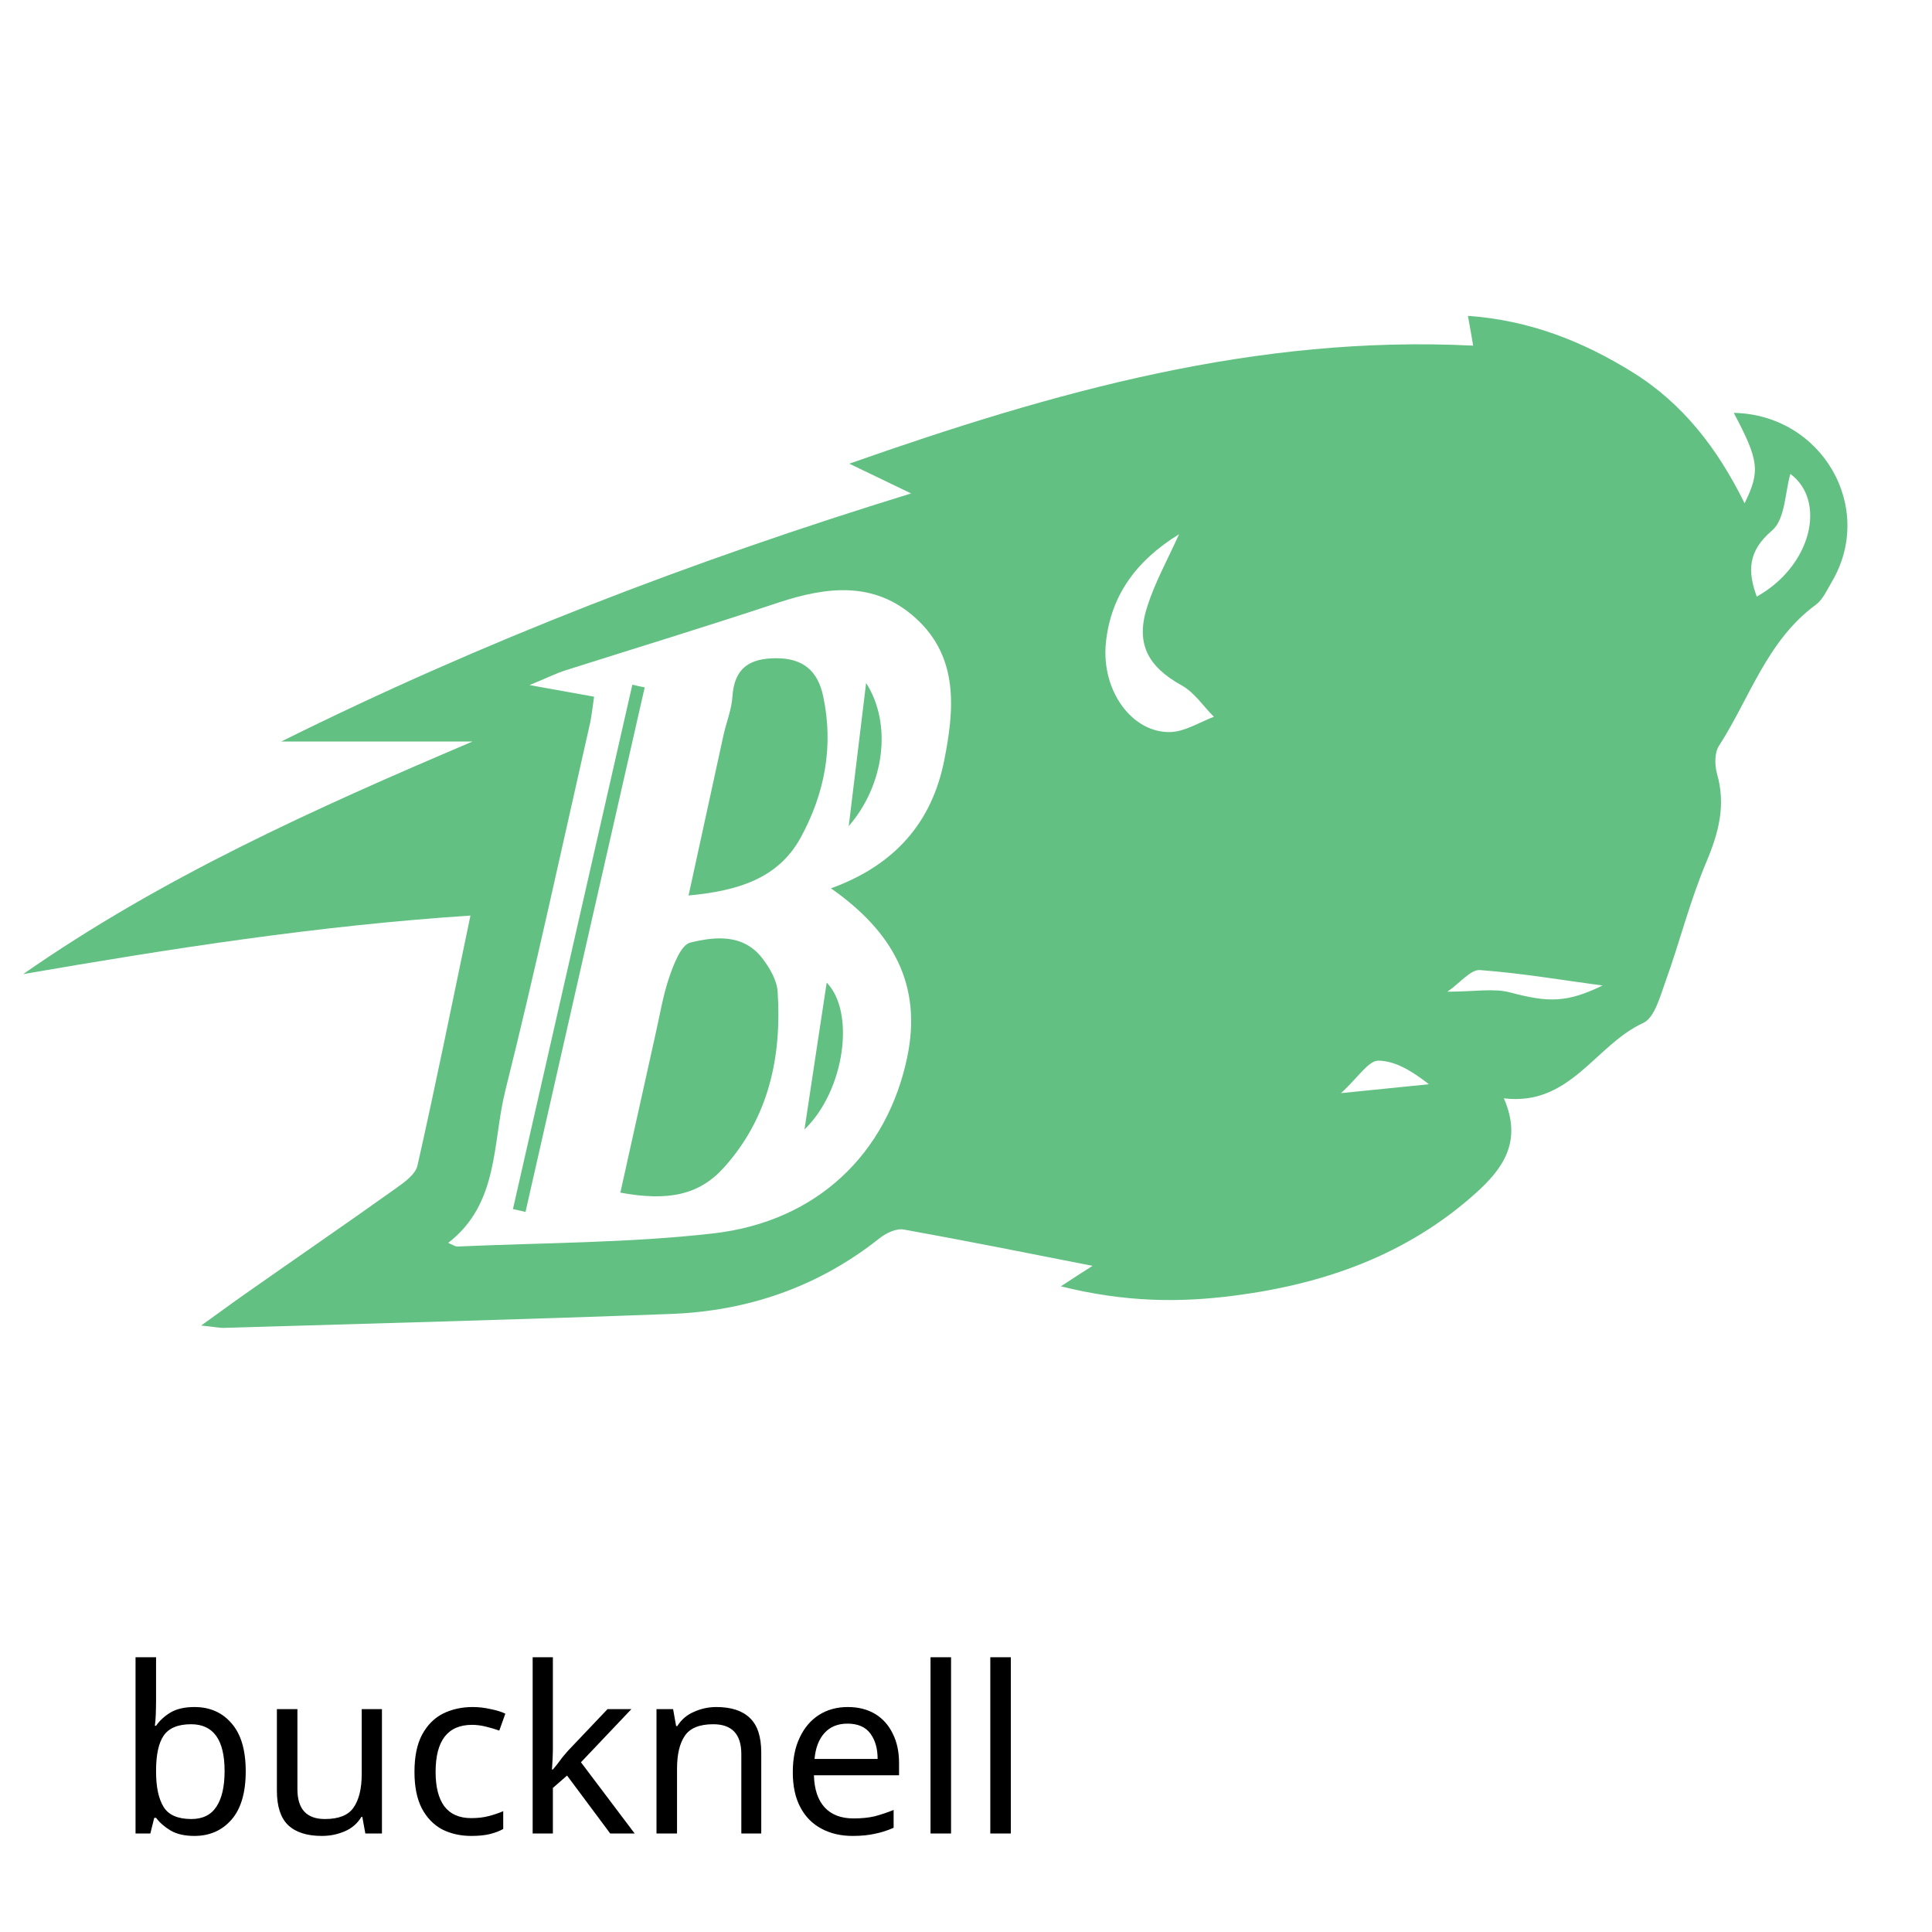
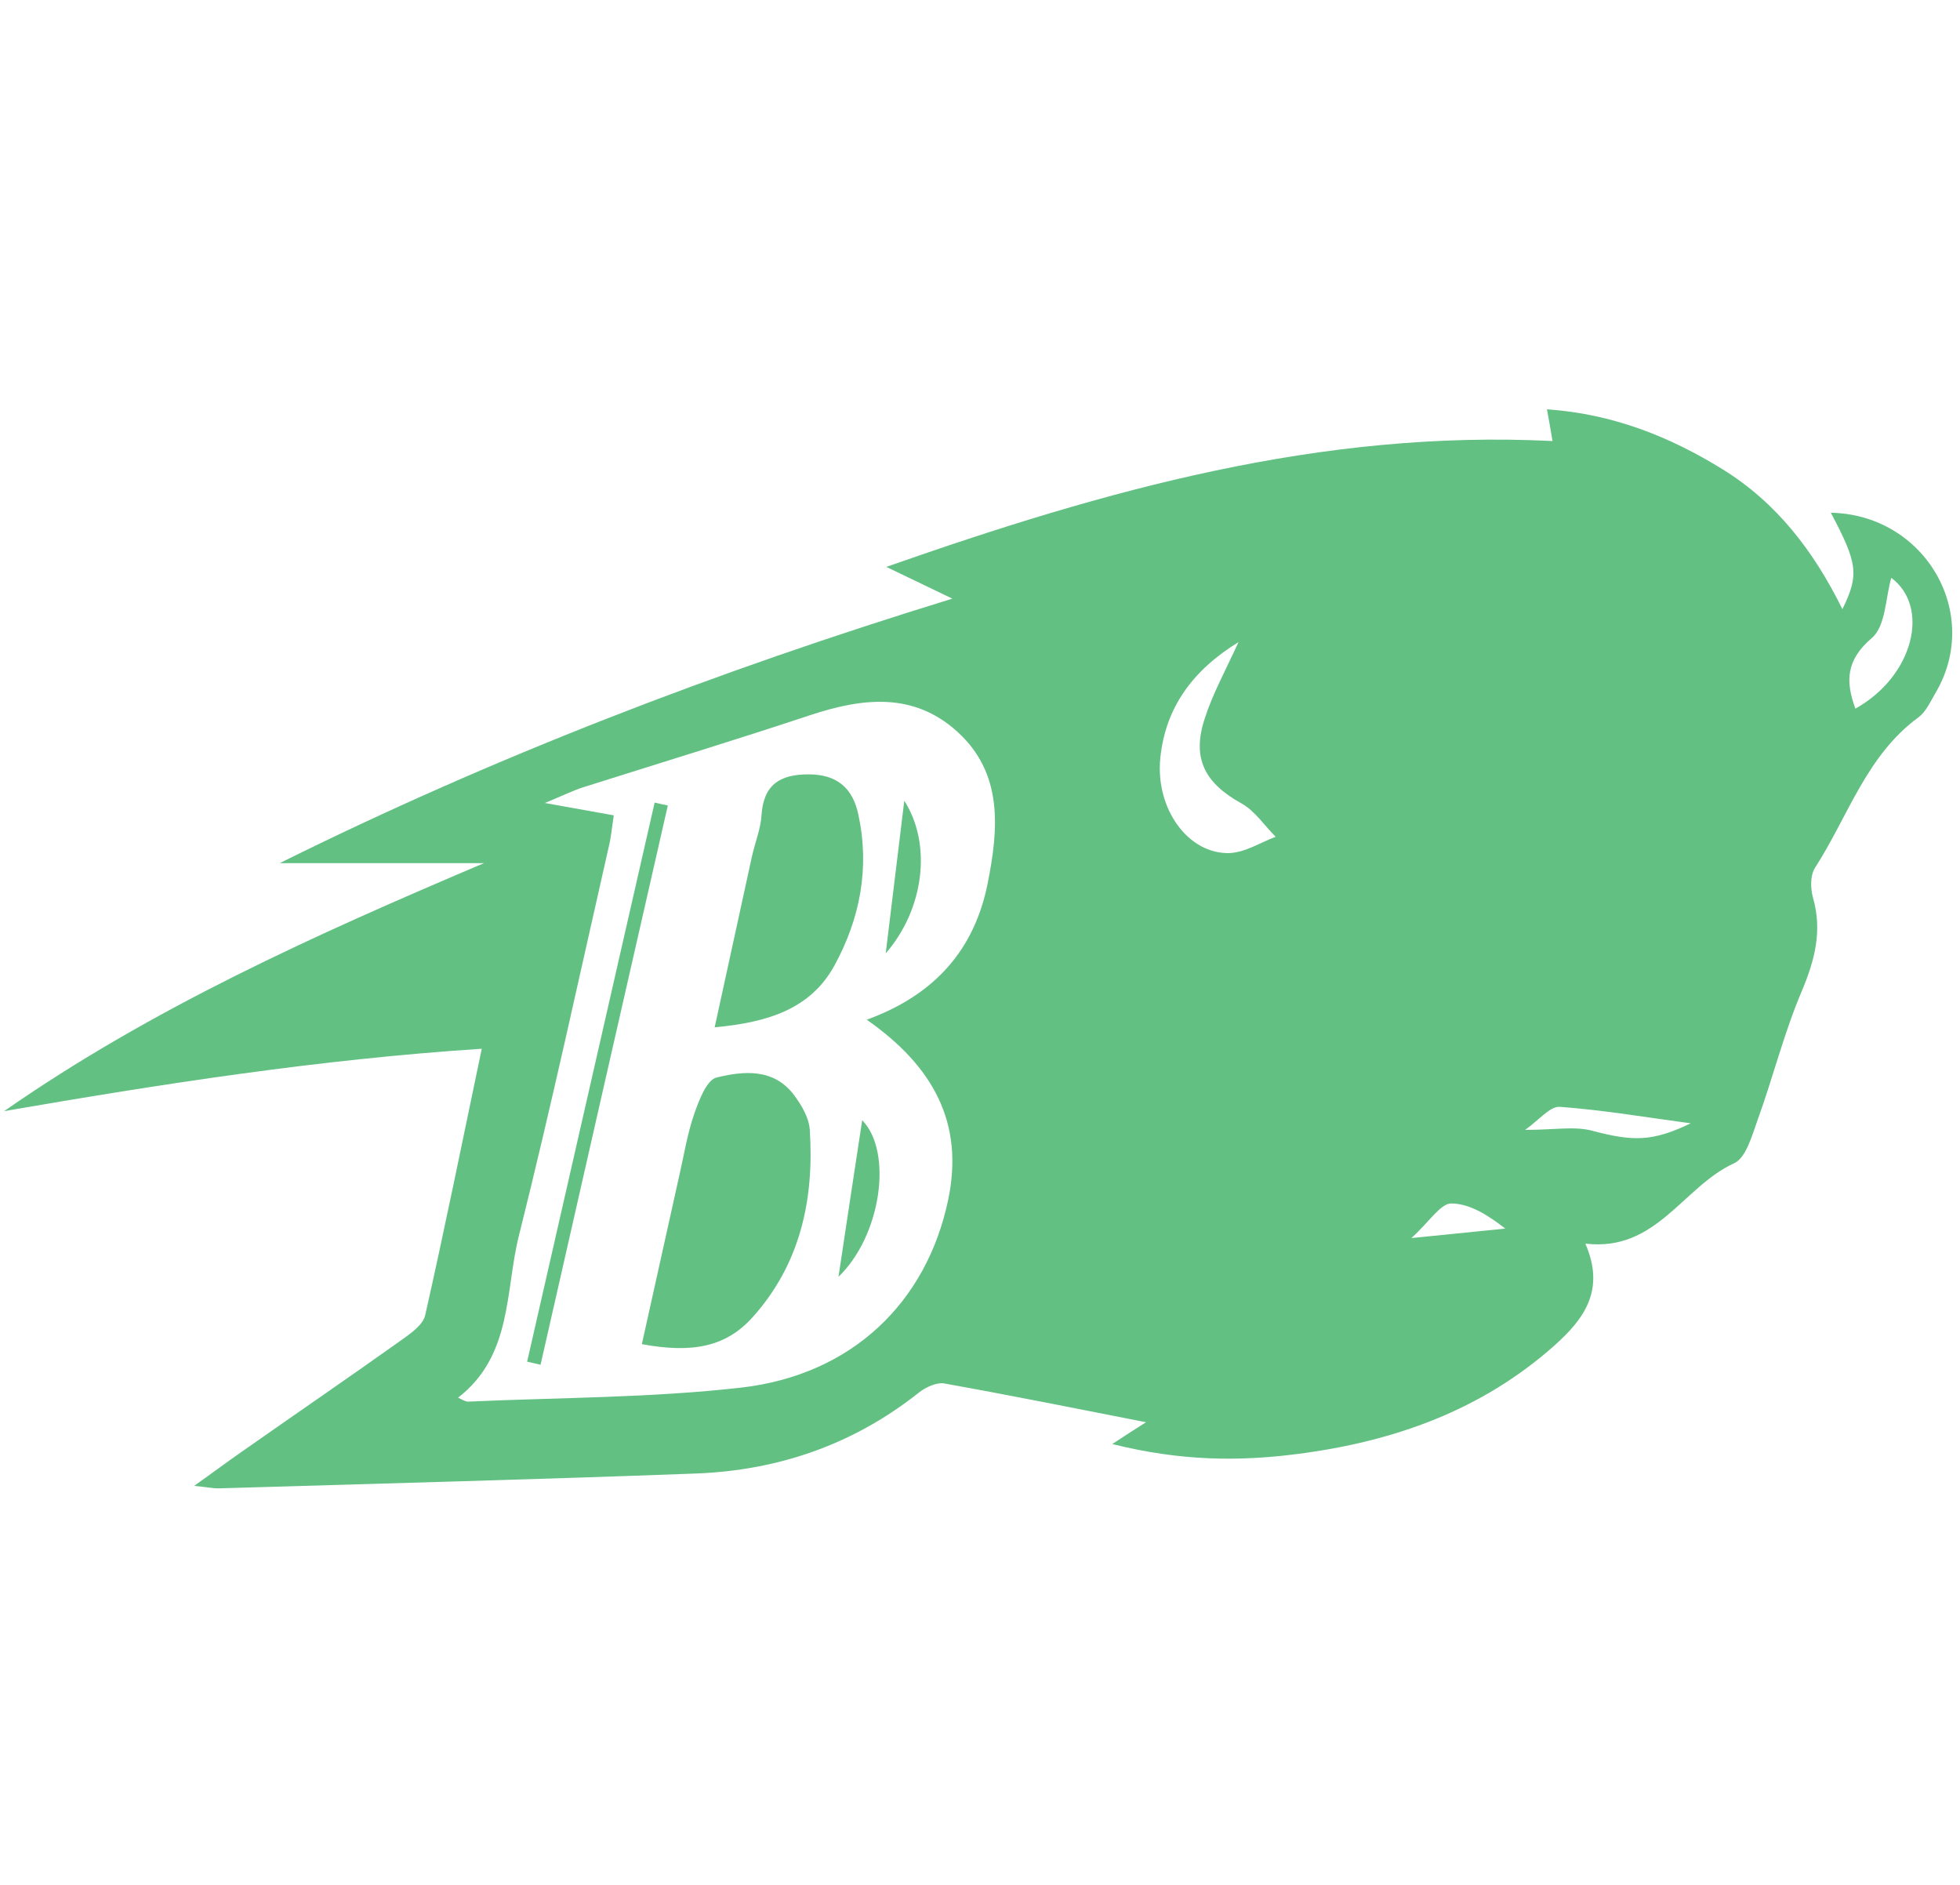
- <svg xmlns="http://www.w3.org/2000/svg" version="1.1" id="Layer_1" x="0px" y="0px" viewBox="0 0 100 100" style="enable-background:new 0 0 100 100;" xml:space="preserve">
-   <style type="text/css">
- 	.st0{fill:#63C083;}
- 	.st1{fill:#75C275;}
- 	.st2{fill:#65C086;}
- 	.st3{fill:none;stroke:#65C086;stroke-miterlimit:10;}
- 	.st4{font-family:'MyriadPro-Regular';}
- 	.st5{font-size:12px;}
- </style>
-   <text transform="matrix(1 0 0 1 5.9998 94.9025)" class="st4 st5">bucknell</text>
-   <g id="J0zaoI_1_">
-     <g>
-       <path class="st0" d="M24.46,38.38c-3.55,0-6.73,0-9.9,0c10.38-5.16,21.17-9.32,32.6-12.84C46.03,25,45.21,24.6,43.96,24    c10.66-3.75,21.06-6.67,32.29-6.11c-0.09-0.54-0.17-1-0.27-1.54c3.17,0.22,5.93,1.31,8.51,2.91c2.62,1.62,4.42,3.97,5.81,6.79    c0.82-1.67,0.74-2.22-0.56-4.68c4.57,0.09,7.36,4.91,5.06,8.77c-0.24,0.41-0.45,0.89-0.81,1.16c-2.53,1.85-3.42,4.83-5.02,7.31    c-0.23,0.36-0.22,0.99-0.1,1.43c0.47,1.63,0.09,3.06-0.55,4.58c-0.85,2.01-1.38,4.15-2.12,6.2c-0.28,0.77-0.56,1.86-1.15,2.13    c-2.49,1.14-3.76,4.31-7.21,3.9c0.99,2.27-0.09,3.68-1.47,4.92c-3.55,3.18-7.82,4.69-12.47,5.29c-2.84,0.37-5.66,0.35-8.99-0.48    c0.78-0.51,1.24-0.81,1.64-1.06c-3.32-0.65-6.54-1.3-9.77-1.88c-0.38-0.07-0.91,0.18-1.24,0.44c-3.17,2.52-6.81,3.78-10.82,3.93    c-7.7,0.29-15.4,0.49-23.1,0.72c-0.25,0.01-0.5-0.05-1.21-0.12c0.97-0.69,1.61-1.17,2.27-1.63c2.59-1.82,5.2-3.61,7.78-5.45    c0.45-0.32,1.05-0.74,1.15-1.21c0.95-4.21,1.8-8.43,2.74-12.93C16.44,47.91,8.83,49.1,1.2,50.42    C8.34,45.44,16.2,41.89,24.46,38.38z M43.01,45.98c3.34-1.21,5.23-3.45,5.86-6.61c0.52-2.61,0.78-5.34-1.48-7.38    c-2.13-1.93-4.6-1.63-7.13-0.79c-3.64,1.21-7.31,2.33-10.97,3.49c-0.51,0.16-1,0.41-1.88,0.77c1.39,0.25,2.35,0.42,3.34,0.6    c-0.09,0.59-0.13,1.06-0.24,1.51c-1.43,6.3-2.79,12.62-4.36,18.9c-0.67,2.69-0.31,5.82-2.95,7.86c0.21,0.09,0.35,0.19,0.48,0.19    c4.42-0.2,8.87-0.18,13.25-0.68c5.37-0.62,8.99-4.14,10.03-9.13C47.73,51,46.25,48.25,43.01,45.98z M61.03,27.65    c-2.24,1.38-3.54,3.19-3.79,5.62c-0.25,2.49,1.37,4.69,3.36,4.62c0.75-0.03,1.49-0.51,2.23-0.79c-0.55-0.55-1.01-1.26-1.66-1.62    c-1.78-0.99-2.42-2.19-1.77-4.14C59.78,30.16,60.39,29.05,61.03,27.65z M90.93,30.88c2.83-1.58,3.63-4.94,1.74-6.35    c-0.28,0.94-0.26,2.33-0.94,2.92C90.46,28.53,90.45,29.57,90.93,30.88z M74.92,51.33c1.42,0,2.39-0.19,3.25,0.04    c2,0.53,2.93,0.53,4.78-0.36c-2.04-0.27-4.19-0.64-6.35-0.8C76.12,50.18,75.59,50.86,74.92,51.33z M69.41,56.58    c1.8-0.18,3.17-0.32,4.55-0.46c-0.81-0.63-1.7-1.21-2.61-1.22C70.83,54.89,70.29,55.78,69.41,56.58z" />
-       <path class="st0" d="M32.11,61.73c0.61-2.75,1.22-5.5,1.83-8.25c0.22-0.97,0.38-1.97,0.7-2.9c0.23-0.66,0.6-1.66,1.08-1.79    c1.3-0.32,2.77-0.47,3.76,0.84c0.37,0.49,0.73,1.11,0.77,1.69c0.22,3.36-0.45,6.51-2.76,9.09C36.21,61.85,34.59,62.19,32.11,61.73    z" />
-       <path class="st0" d="M35.64,46.35c0.63-2.91,1.22-5.61,1.81-8.31c0.15-0.67,0.42-1.32,0.46-1.99c0.1-1.48,0.89-1.98,2.28-1.98    c1.39,0,2.15,0.67,2.42,1.98c0.55,2.59,0.07,5.04-1.17,7.31C40.29,45.45,38.24,46.11,35.64,46.35z" />
-       <path class="st0" d="M33.37,35.58c-2.06,9.05-4.12,18.1-6.17,27.15c-0.22-0.05-0.43-0.1-0.65-0.15    c2.06-9.05,4.12-18.09,6.18-27.14C32.94,35.49,33.16,35.54,33.37,35.58z" />
-       <path class="st0" d="M41.64,58.46c0.36-2.38,0.77-5.12,1.15-7.6C44.29,52.4,43.71,56.47,41.64,58.46z" />
-       <path class="st0" d="M44.83,35.35c1.36,2.13,0.95,5.28-0.9,7.41C44.21,40.49,44.53,37.8,44.83,35.35z" />
+ <svg xmlns="http://www.w3.org/2000/svg" width="78px" height="75px" viewBox="0 0 78 75" version="1.1">
+   <g id="Artboard" stroke="none" stroke-width="1" fill="none" fill-rule="evenodd">
+     <g id="bucknell" transform="translate(0, 16)" fill="#63C083" fill-rule="nonzero">
+       <g id="J0zaoI_1_">
+         <g id="Group">
+           <path d="M19.262,18.344 C16.347,18.344 13.736,18.344 11.133,18.344 C19.656,14.115 28.515,10.705 37.9,7.82 C36.972,7.377 36.299,7.049 35.272,6.557 C44.025,3.484 52.564,1.09 61.784,1.549 C61.71,1.107 61.645,0.73 61.563,0.287 C64.165,0.467 66.431,1.361 68.55,2.672 C70.701,4 72.179,5.926 73.32,8.238 C73.993,6.869 73.928,6.418 72.86,4.402 C76.612,4.475 78.903,8.426 77.015,11.59 C76.818,11.926 76.645,12.32 76.35,12.541 C74.272,14.058 73.542,16.5 72.228,18.533 C72.039,18.828 72.047,19.344 72.146,19.705 C72.532,21.041 72.22,22.213 71.694,23.459 C70.996,25.107 70.561,26.861 69.954,28.541 C69.724,29.172 69.494,30.066 69.009,30.287 C66.965,31.222 65.922,33.82 63.09,33.484 C63.903,35.345 63.016,36.5 61.883,37.517 C58.968,40.123 55.462,41.361 51.644,41.853 C49.312,42.156 46.997,42.14 44.263,41.459 C44.903,41.041 45.281,40.795 45.609,40.591 C42.884,40.058 40.24,39.525 37.588,39.05 C37.276,38.992 36.841,39.197 36.57,39.41 C33.967,41.476 30.978,42.509 27.686,42.632 C21.364,42.869 15.042,43.033 8.72,43.222 C8.514,43.23 8.309,43.181 7.726,43.123 C8.523,42.558 9.048,42.164 9.59,41.787 C11.716,40.295 13.859,38.828 15.978,37.32 C16.347,37.058 16.84,36.713 16.922,36.328 C17.702,32.877 18.4,29.418 19.172,25.73 C12.677,26.156 6.429,27.131 0.164,28.213 C6.027,24.131 12.48,21.222 19.262,18.344 Z M34.492,24.574 C37.235,23.582 38.787,21.746 39.304,19.156 C39.731,17.017 39.944,14.779 38.089,13.107 C36.34,11.525 34.312,11.771 32.235,12.459 C29.246,13.451 26.233,14.369 23.228,15.32 C22.809,15.451 22.407,15.656 21.684,15.951 C22.825,16.156 23.613,16.295 24.426,16.443 C24.352,16.926 24.32,17.312 24.229,17.68 C23.055,22.844 21.939,28.025 20.649,33.172 C20.099,35.377 20.395,37.943 18.227,39.615 C18.4,39.689 18.515,39.771 18.621,39.771 C22.251,39.607 25.904,39.623 29.5,39.213 C33.909,38.705 36.882,35.82 37.736,31.73 C38.368,28.689 37.153,26.435 34.492,24.574 Z M49.288,9.549 C47.449,10.68 46.381,12.164 46.176,14.156 C45.971,16.197 47.301,18 48.935,17.943 C49.551,17.918 50.158,17.525 50.766,17.295 C50.314,16.844 49.936,16.262 49.403,15.967 C47.941,15.156 47.416,14.172 47.949,12.574 C48.261,11.607 48.762,10.697 49.288,9.549 Z M73.837,12.197 C76.161,10.902 76.818,8.148 75.266,6.992 C75.036,7.762 75.052,8.902 74.494,9.385 C73.451,10.271 73.443,11.123 73.837,12.197 Z M60.692,28.959 C61.858,28.959 62.655,28.804 63.361,28.992 C65.003,29.427 65.766,29.427 67.285,28.697 C65.61,28.476 63.845,28.172 62.072,28.041 C61.677,28.017 61.242,28.574 60.692,28.959 Z M56.168,33.263 C57.646,33.115 58.771,33 59.904,32.886 C59.239,32.369 58.508,31.894 57.761,31.886 C57.334,31.877 56.891,32.607 56.168,33.263 Z" id="Shape" />
+           <path d="M25.543,37.484 C26.044,35.23 26.545,32.976 27.045,30.722 C27.226,29.927 27.357,29.107 27.62,28.345 C27.809,27.804 28.113,26.984 28.507,26.877 C29.574,26.615 30.781,26.492 31.594,27.566 C31.898,27.967 32.193,28.476 32.226,28.951 C32.407,31.705 31.857,34.287 29.96,36.402 C28.909,37.582 27.579,37.861 25.543,37.484 Z" id="Path" />
+           <path d="M28.441,24.877 C28.959,22.492 29.443,20.279 29.927,18.066 C30.051,17.517 30.272,16.984 30.305,16.435 C30.387,15.221 31.036,14.812 32.177,14.812 C33.318,14.812 33.942,15.361 34.164,16.435 C34.616,18.558 34.221,20.566 33.203,22.426 C32.259,24.14 30.576,24.681 28.441,24.877 Z" id="Path" />
+           <path d="M26.577,16.049 C24.886,23.467 23.195,30.886 21.512,38.304 C21.331,38.263 21.159,38.222 20.978,38.181 C22.669,30.763 24.361,23.353 26.052,15.935 C26.224,15.976 26.405,16.017 26.577,16.049 Z" id="Path" />
+           <path d="M33.368,34.804 C33.663,32.853 34,30.607 34.312,28.574 C35.543,29.836 35.067,33.172 33.368,34.804 Z" id="Path" />
+           <path d="M35.987,15.861 C37.103,17.607 36.767,20.189 35.248,21.935 C35.478,20.074 35.74,17.869 35.987,15.861 Z" id="Path" />
+         </g>
+       </g>
    </g>
  </g>
</svg>
